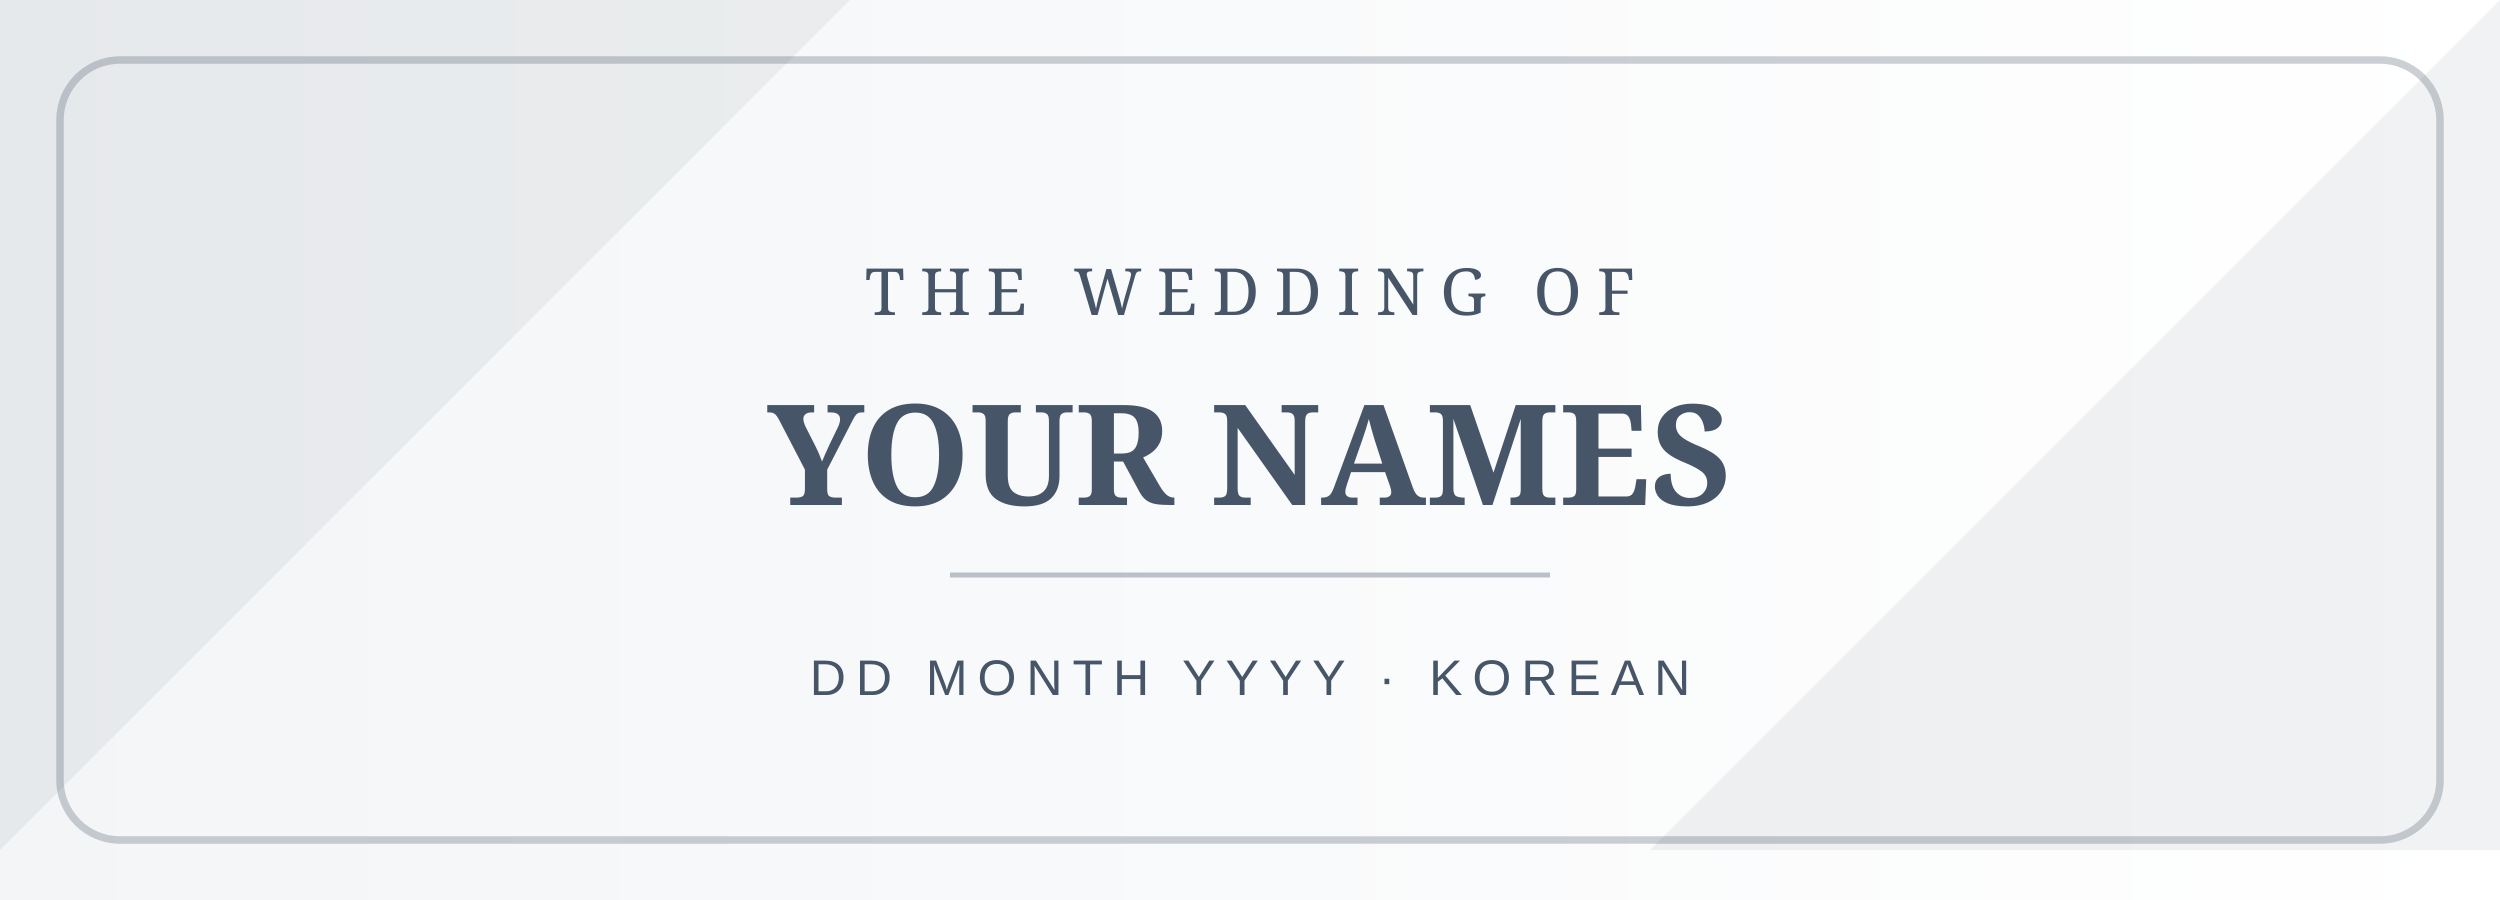
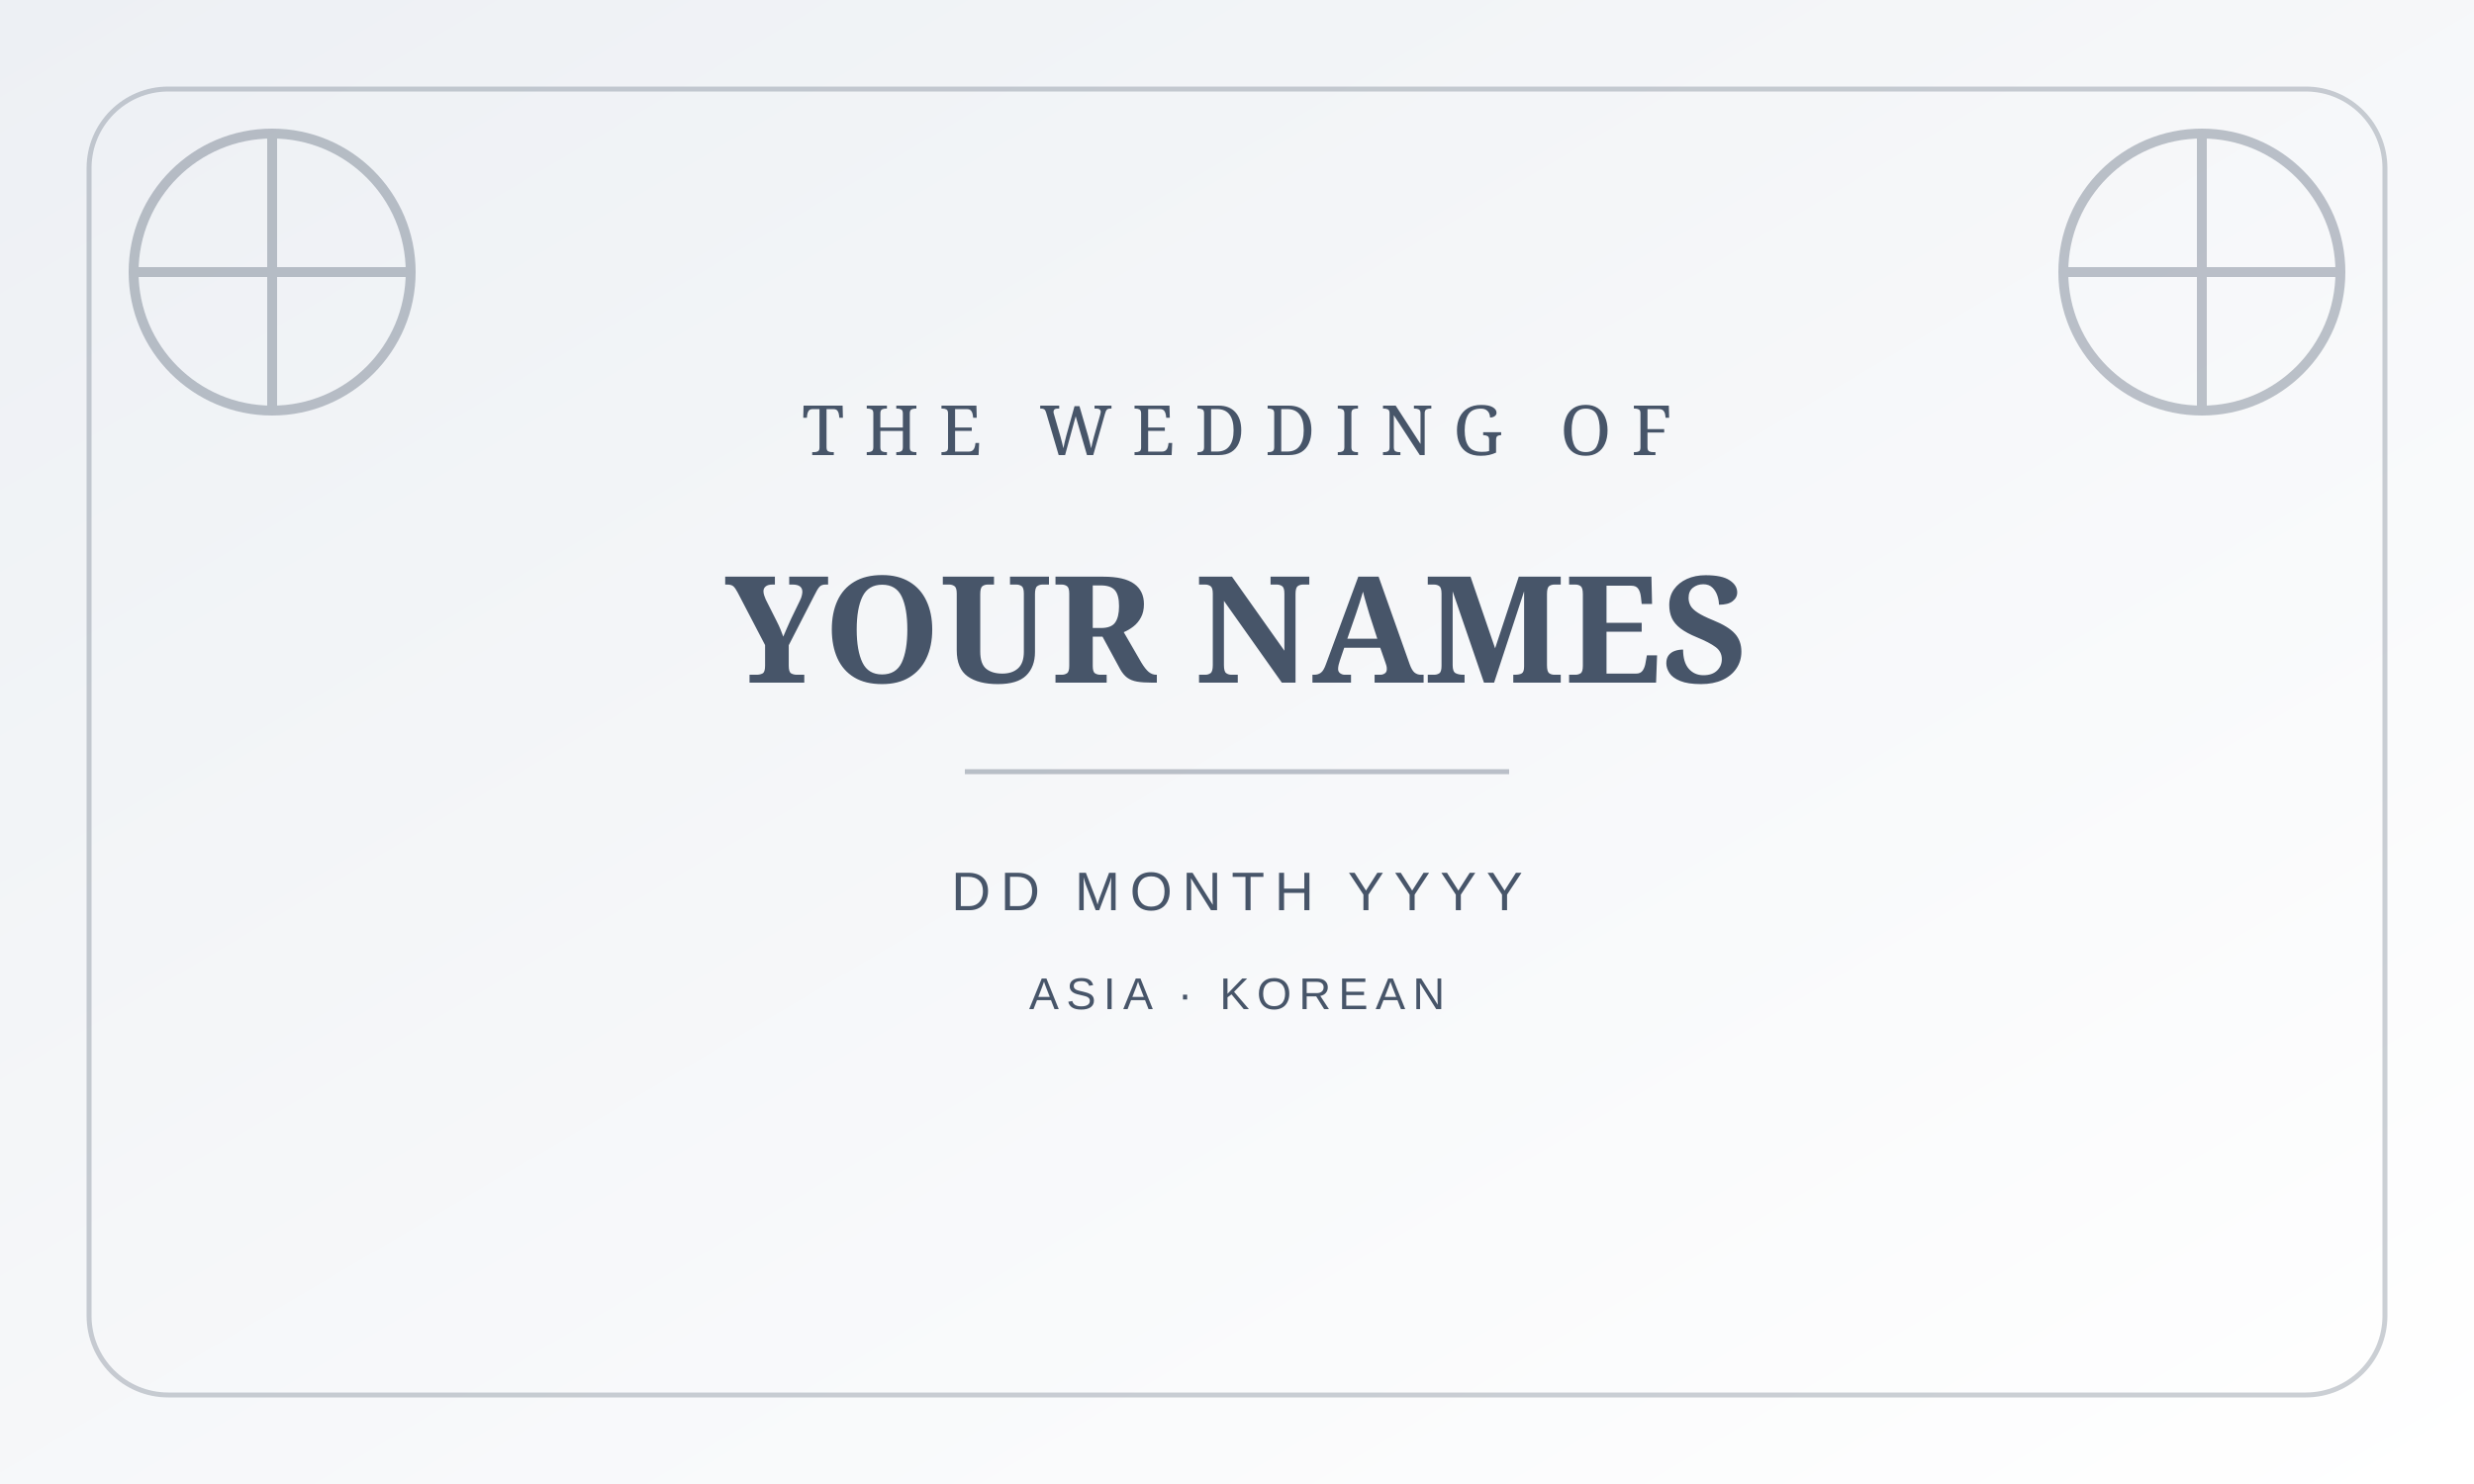
- <svg xmlns="http://www.w3.org/2000/svg" viewBox="0 0 500 180" role="img" aria-label="Korean Modern wedding invitation visual">
+ <svg xmlns="http://www.w3.org/2000/svg" viewBox="0 0 500 300">
  <defs>
-     <linearGradient id="g" x1="0" x2="1">
-       <stop stop-color="#f3f5f7" />
+     <linearGradient id="bg" x1="0" y1="0" x2="1" y2="1">
+       <stop stop-color="#edf0f4" />
      <stop offset="1" stop-color="#ffffff" />
    </linearGradient>
+     <filter id="shadow">
+       <feDropShadow dx="0" dy="5" stdDeviation="6" flood-opacity=".12" />
+     </filter>
  </defs>
-   <rect width="500" height="180" fill="url(#g)" />
-   <path d="M0 170L170 0H0Z" fill="#475569" opacity=".08" />
-   <path d="M500 0L330 170H500Z" fill="#475569" opacity=".08" />
-   <rect x="12" y="12" width="476" height="156" rx="12" fill="none" stroke="#475569" stroke-width="1.5" opacity=".28" />
-   <text x="250" y="63" text-anchor="middle" font-family="Georgia,serif" font-size="13" fill="#475569" letter-spacing="3">THE WEDDING OF</text>
-   <text x="250" y="101" text-anchor="middle" font-family="Georgia,serif" font-size="28" font-weight="700" fill="#475569">YOUR NAMES</text>
-   <line x1="190" y1="115" x2="310" y2="115" stroke="#475569" opacity=".35" />
-   <text x="250" y="139" text-anchor="middle" font-family="Arial,sans-serif" font-size="10" fill="#475569" letter-spacing="2">DD MONTH YYYY · KOREAN</text>
+   <rect width="500" height="300" fill="url(#bg)" />
+   <g fill="none" stroke="#475569" opacity=".35" stroke-width="2">
+     <circle cx="55" cy="55" r="28" />
+     <path d="M27 55h56M55 27v56" />
+     <circle cx="445" cy="55" r="28" />
+     <path d="M417 55h56M445 27v56" />
+   </g>
+   <rect x="18" y="18" width="464" height="264" rx="16" fill="none" stroke="#475569" opacity=".28" />
+   <g text-anchor="middle" fill="#475569">
+     <text x="250" y="92" font-family="Georgia,serif" font-size="14" letter-spacing="4">THE WEDDING OF</text>
+     <text x="250" y="138" font-family="Georgia,serif" font-size="30" font-weight="700">YOUR NAMES</text>
+     <line x1="195" y1="156" x2="305" y2="156" stroke="#475569" opacity=".35" />
+     <text x="250" y="184" font-family="Arial,sans-serif" font-size="11" letter-spacing="2">DD MONTH YYYY</text>
+     <text x="250" y="204" font-family="Arial,sans-serif" font-size="9" letter-spacing="1.5">ASIA · KOREAN</text>
+   </g>
</svg>
